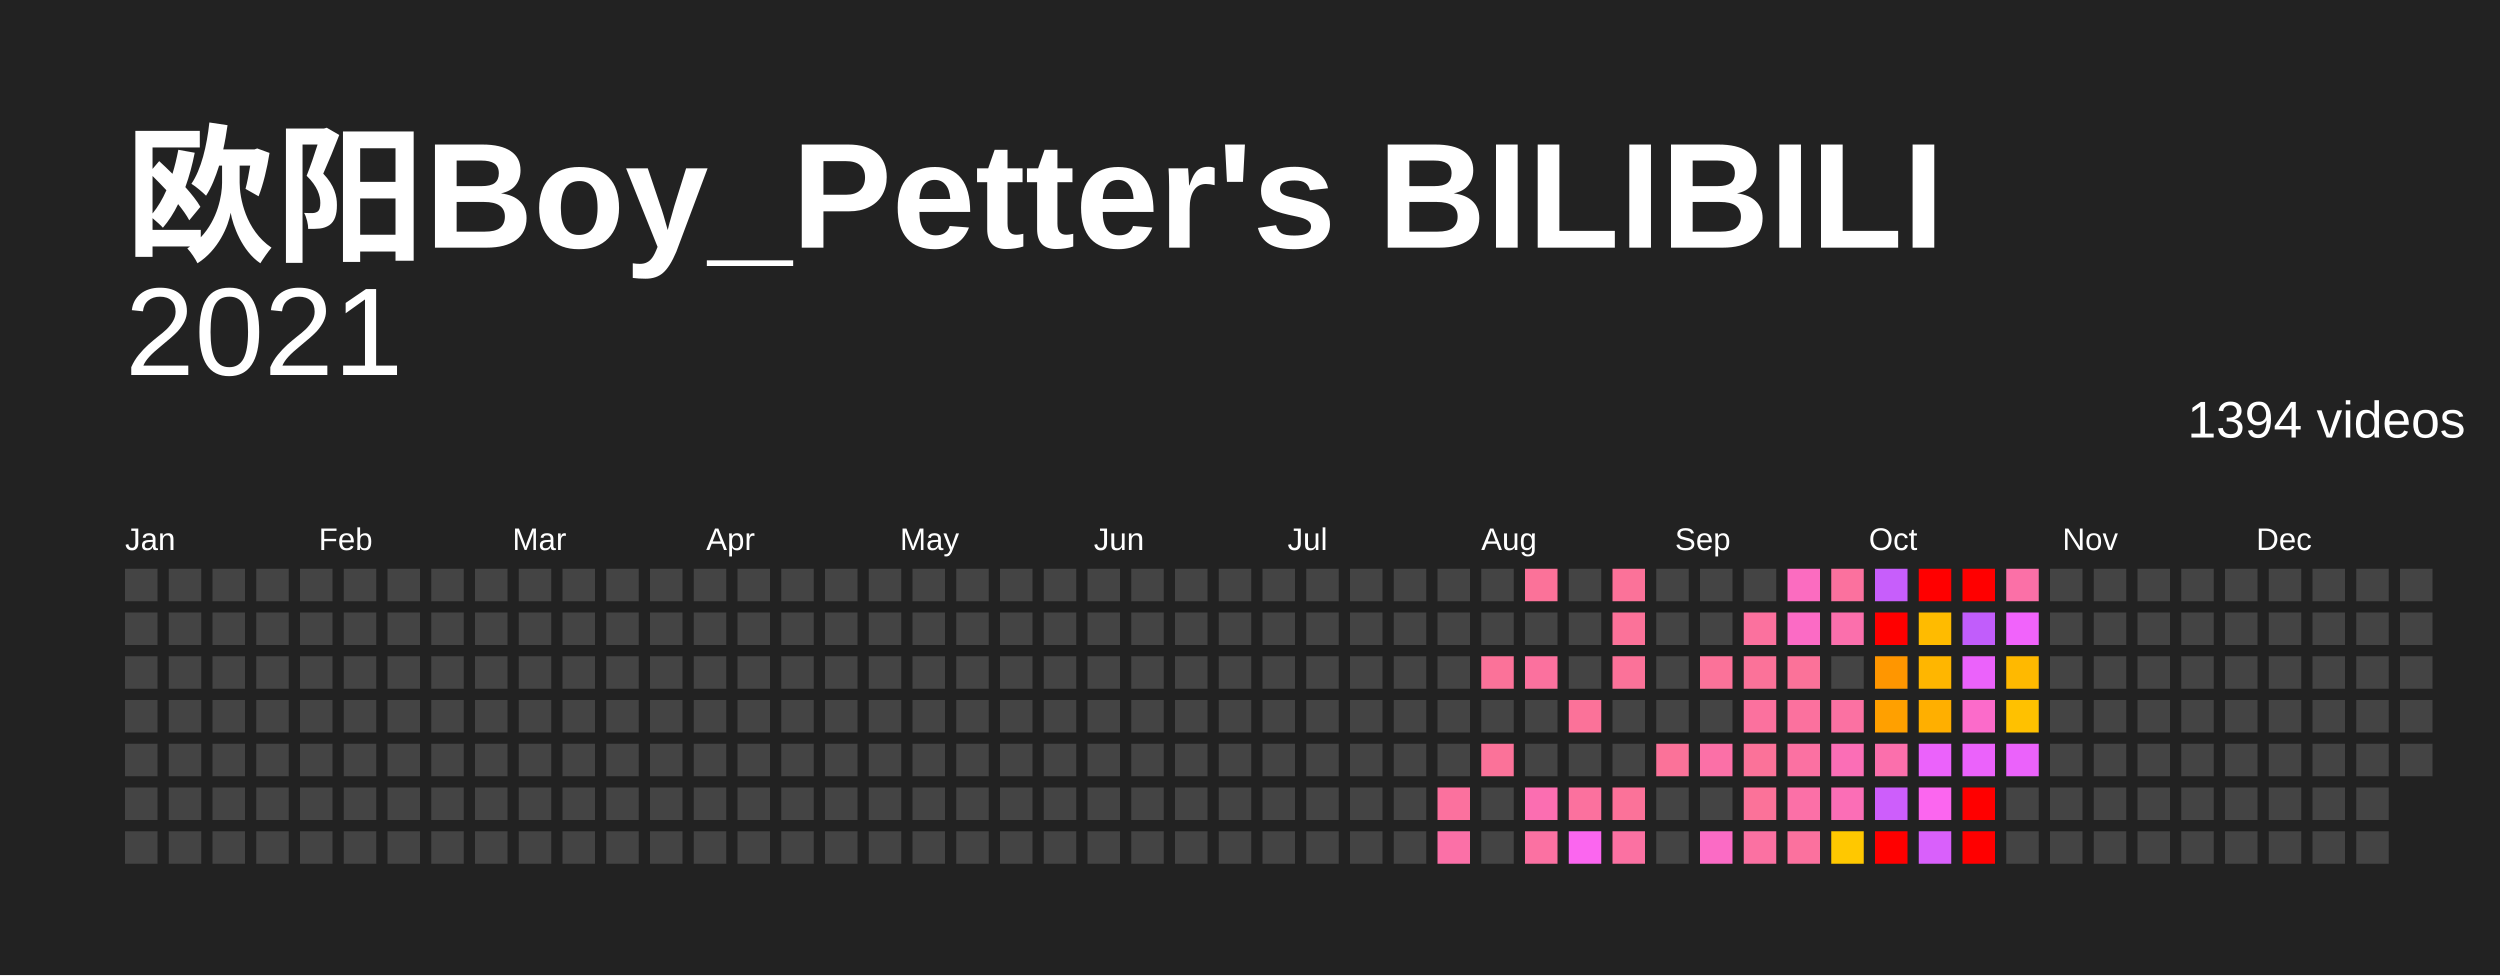
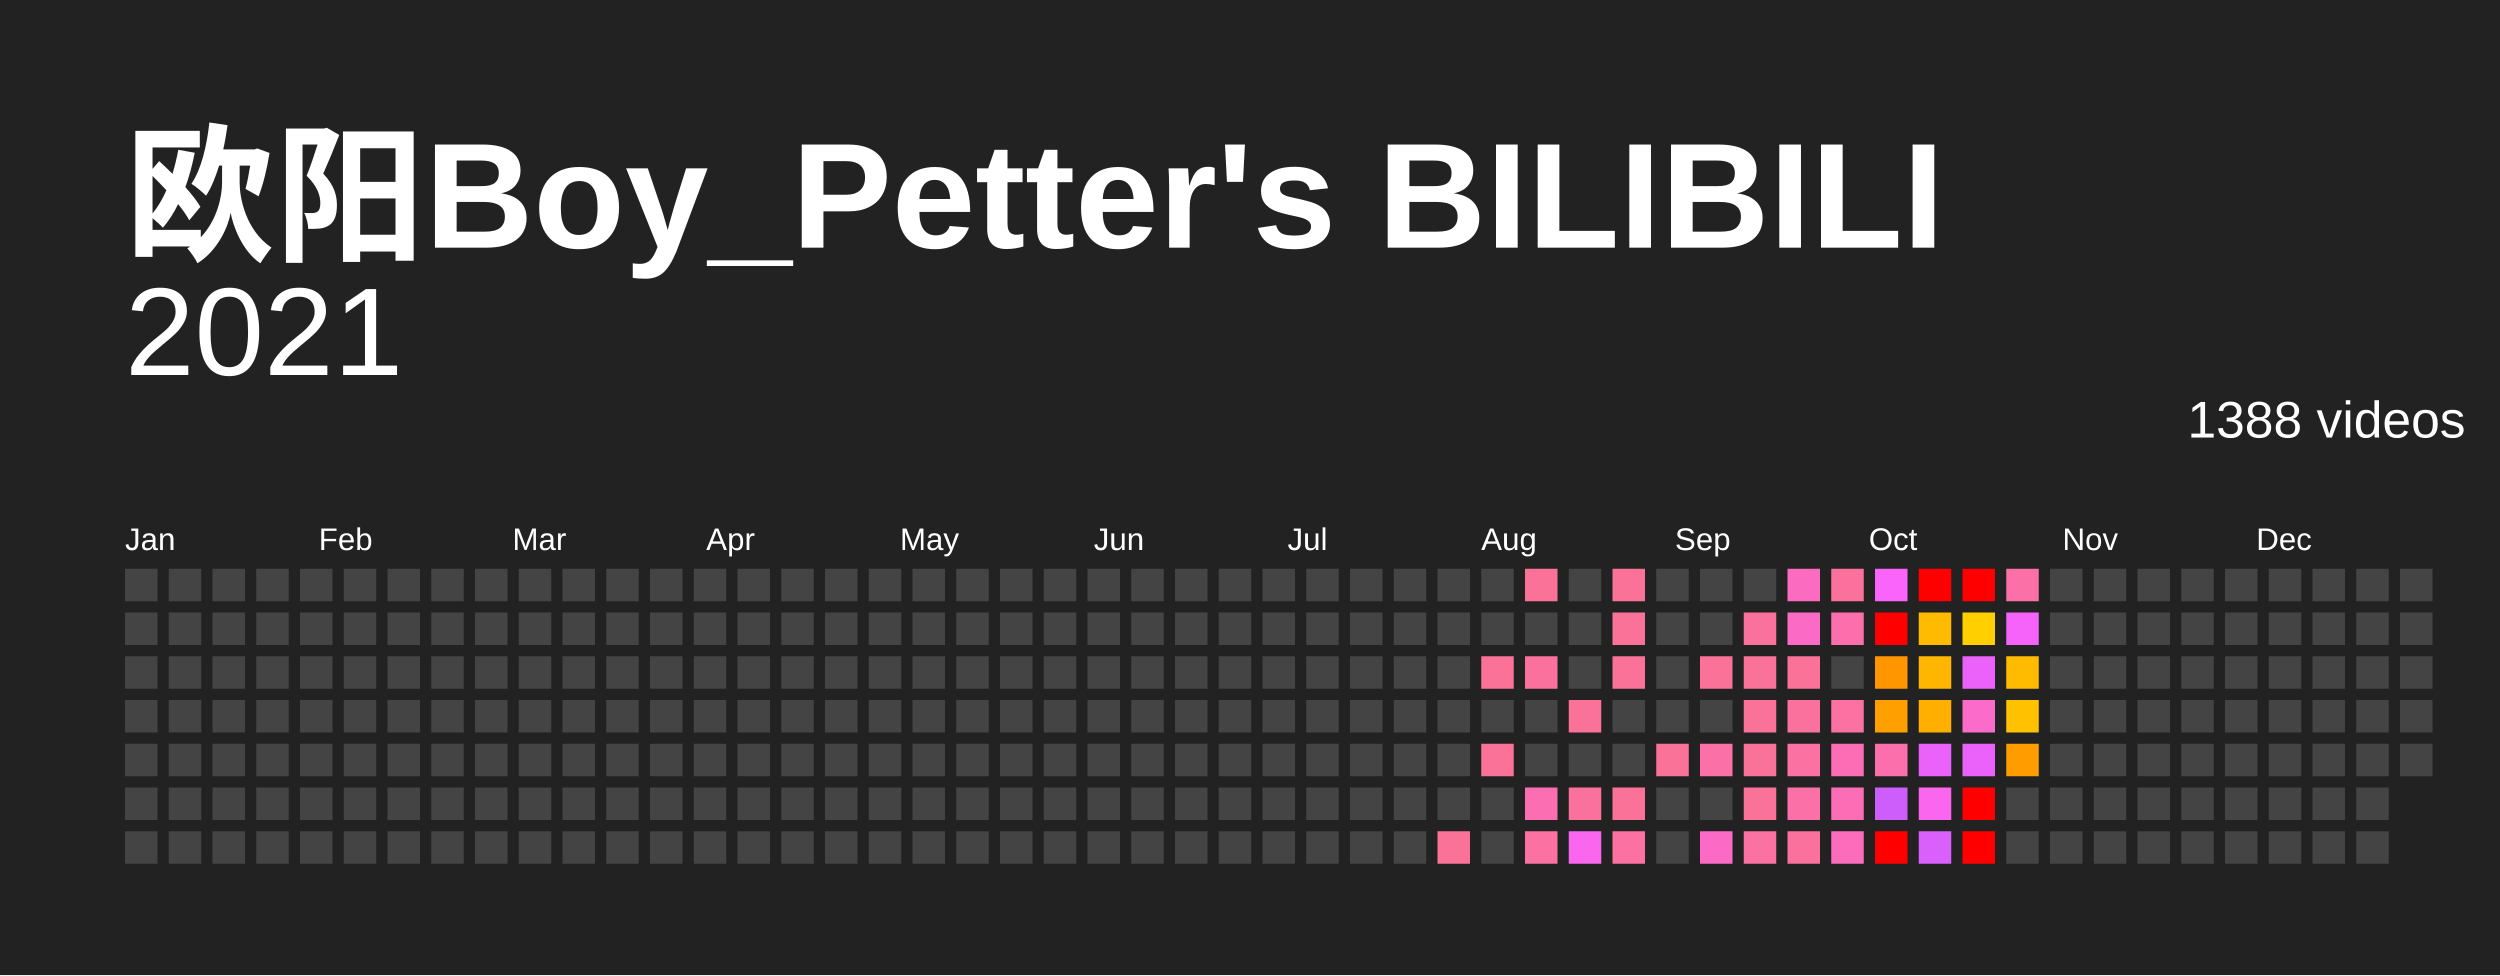
<svg xmlns="http://www.w3.org/2000/svg" baseProfile="full" height="78mm" version="1.1" viewBox="0,0,200,78" width="200mm">
  <defs />
  <rect fill="#222222" height="78" width="200" x="0" y="0" />
  <text fill="#FFFFFF" style="font-size:12px; font-family:Arial; font-weight:bold;" x="10" y="20">欧阳Boy_Petter's BILIBILI</text>
  <text alignment-baseline="hanging" fill="#FFFFFF" style="font-size:10.0px; font-family:Arial;" x="10" y="30">2021</text>
-   <text alignment-baseline="hanging" fill="#FFFFFF" style="font-size:4.125px; font-family:Arial;" x="175" y="35">1394 videos</text>
+   <text alignment-baseline="hanging" fill="#FFFFFF" style="font-size:4.125px; font-family:Arial;" x="175" y="35">1388 videos</text>
  <text fill="#FFFFFF" style="font-size:2.5px; font-family:Arial" x="10.0" y="44">Jan</text>
  <text fill="#FFFFFF" style="font-size:2.5px; font-family:Arial" x="25.5" y="44">Feb</text>
  <text fill="#FFFFFF" style="font-size:2.5px; font-family:Arial" x="41.0" y="44">Mar</text>
  <text fill="#FFFFFF" style="font-size:2.5px; font-family:Arial" x="56.5" y="44">Apr</text>
  <text fill="#FFFFFF" style="font-size:2.5px; font-family:Arial" x="72.0" y="44">May</text>
  <text fill="#FFFFFF" style="font-size:2.5px; font-family:Arial" x="87.5" y="44">Jun</text>
  <text fill="#FFFFFF" style="font-size:2.5px; font-family:Arial" x="103.0" y="44">Jul</text>
  <text fill="#FFFFFF" style="font-size:2.5px; font-family:Arial" x="118.5" y="44">Aug</text>
  <text fill="#FFFFFF" style="font-size:2.5px; font-family:Arial" x="134.0" y="44">Sep</text>
  <text fill="#FFFFFF" style="font-size:2.5px; font-family:Arial" x="149.5" y="44">Oct</text>
  <text fill="#FFFFFF" style="font-size:2.5px; font-family:Arial" x="165.0" y="44">Nov</text>
  <text fill="#FFFFFF" style="font-size:2.5px; font-family:Arial" x="180.5" y="44">Dec</text>
  <rect fill="#444444" height="2.6" width="2.6" x="10.0" y="45.5" />
  <rect fill="#444444" height="2.6" width="2.6" x="10.0" y="49.0" />
  <rect fill="#444444" height="2.6" width="2.6" x="10.0" y="52.5" />
  <rect fill="#444444" height="2.6" width="2.6" x="10.0" y="56.0" />
  <rect fill="#444444" height="2.6" width="2.6" x="10.0" y="59.5" />
  <rect fill="#444444" height="2.6" width="2.6" x="10.0" y="63.0" />
  <rect fill="#444444" height="2.6" width="2.6" x="10.0" y="66.5" />
  <rect fill="#444444" height="2.6" width="2.6" x="13.5" y="45.5" />
  <rect fill="#444444" height="2.6" width="2.6" x="13.5" y="49.0" />
  <rect fill="#444444" height="2.6" width="2.6" x="13.5" y="52.5" />
  <rect fill="#444444" height="2.6" width="2.6" x="13.5" y="56.0" />
  <rect fill="#444444" height="2.6" width="2.6" x="13.5" y="59.5" />
  <rect fill="#444444" height="2.6" width="2.6" x="13.5" y="63.0" />
  <rect fill="#444444" height="2.6" width="2.6" x="13.5" y="66.5" />
  <rect fill="#444444" height="2.6" width="2.6" x="17.0" y="45.5" />
  <rect fill="#444444" height="2.6" width="2.6" x="17.0" y="49.0" />
  <rect fill="#444444" height="2.6" width="2.6" x="17.0" y="52.5" />
  <rect fill="#444444" height="2.6" width="2.6" x="17.0" y="56.0" />
  <rect fill="#444444" height="2.6" width="2.6" x="17.0" y="59.5" />
  <rect fill="#444444" height="2.6" width="2.6" x="17.0" y="63.0" />
  <rect fill="#444444" height="2.6" width="2.6" x="17.0" y="66.5" />
  <rect fill="#444444" height="2.6" width="2.6" x="20.5" y="45.5" />
  <rect fill="#444444" height="2.6" width="2.6" x="20.5" y="49.0" />
  <rect fill="#444444" height="2.6" width="2.6" x="20.5" y="52.5" />
  <rect fill="#444444" height="2.6" width="2.6" x="20.5" y="56.0" />
  <rect fill="#444444" height="2.6" width="2.6" x="20.5" y="59.5" />
  <rect fill="#444444" height="2.6" width="2.6" x="20.5" y="63.0" />
  <rect fill="#444444" height="2.6" width="2.6" x="20.5" y="66.5" />
  <rect fill="#444444" height="2.6" width="2.6" x="24.0" y="45.5" />
  <rect fill="#444444" height="2.6" width="2.6" x="24.0" y="49.0" />
  <rect fill="#444444" height="2.6" width="2.6" x="24.0" y="52.5" />
  <rect fill="#444444" height="2.6" width="2.6" x="24.0" y="56.0" />
  <rect fill="#444444" height="2.6" width="2.6" x="24.0" y="59.5" />
  <rect fill="#444444" height="2.6" width="2.6" x="24.0" y="63.0" />
  <rect fill="#444444" height="2.6" width="2.6" x="24.0" y="66.5" />
  <rect fill="#444444" height="2.6" width="2.6" x="27.5" y="45.5" />
  <rect fill="#444444" height="2.6" width="2.6" x="27.5" y="49.0" />
  <rect fill="#444444" height="2.6" width="2.6" x="27.5" y="52.5" />
  <rect fill="#444444" height="2.6" width="2.6" x="27.5" y="56.0" />
  <rect fill="#444444" height="2.6" width="2.6" x="27.5" y="59.5" />
  <rect fill="#444444" height="2.6" width="2.6" x="27.5" y="63.0" />
  <rect fill="#444444" height="2.6" width="2.6" x="27.5" y="66.5" />
  <rect fill="#444444" height="2.6" width="2.6" x="31.0" y="45.5" />
  <rect fill="#444444" height="2.6" width="2.6" x="31.0" y="49.0" />
  <rect fill="#444444" height="2.6" width="2.6" x="31.0" y="52.5" />
  <rect fill="#444444" height="2.6" width="2.6" x="31.0" y="56.0" />
  <rect fill="#444444" height="2.6" width="2.6" x="31.0" y="59.5" />
  <rect fill="#444444" height="2.6" width="2.6" x="31.0" y="63.0" />
  <rect fill="#444444" height="2.6" width="2.6" x="31.0" y="66.5" />
  <rect fill="#444444" height="2.6" width="2.6" x="34.5" y="45.5" />
  <rect fill="#444444" height="2.6" width="2.6" x="34.5" y="49.0" />
  <rect fill="#444444" height="2.6" width="2.6" x="34.5" y="52.5" />
  <rect fill="#444444" height="2.6" width="2.6" x="34.5" y="56.0" />
  <rect fill="#444444" height="2.6" width="2.6" x="34.5" y="59.5" />
  <rect fill="#444444" height="2.6" width="2.6" x="34.5" y="63.0" />
  <rect fill="#444444" height="2.6" width="2.6" x="34.5" y="66.5" />
  <rect fill="#444444" height="2.6" width="2.6" x="38.0" y="45.5" />
  <rect fill="#444444" height="2.6" width="2.6" x="38.0" y="49.0" />
  <rect fill="#444444" height="2.6" width="2.6" x="38.0" y="52.5" />
  <rect fill="#444444" height="2.6" width="2.6" x="38.0" y="56.0" />
  <rect fill="#444444" height="2.6" width="2.6" x="38.0" y="59.5" />
  <rect fill="#444444" height="2.6" width="2.6" x="38.0" y="63.0" />
  <rect fill="#444444" height="2.6" width="2.6" x="38.0" y="66.5" />
  <rect fill="#444444" height="2.6" width="2.6" x="41.5" y="45.5" />
  <rect fill="#444444" height="2.6" width="2.6" x="41.5" y="49.0" />
  <rect fill="#444444" height="2.6" width="2.6" x="41.5" y="52.5" />
  <rect fill="#444444" height="2.6" width="2.6" x="41.5" y="56.0" />
  <rect fill="#444444" height="2.6" width="2.6" x="41.5" y="59.5" />
  <rect fill="#444444" height="2.6" width="2.6" x="41.5" y="63.0" />
  <rect fill="#444444" height="2.6" width="2.6" x="41.5" y="66.5" />
  <rect fill="#444444" height="2.6" width="2.6" x="45.0" y="45.5" />
  <rect fill="#444444" height="2.6" width="2.6" x="45.0" y="49.0" />
  <rect fill="#444444" height="2.6" width="2.6" x="45.0" y="52.5" />
  <rect fill="#444444" height="2.6" width="2.6" x="45.0" y="56.0" />
  <rect fill="#444444" height="2.6" width="2.6" x="45.0" y="59.5" />
  <rect fill="#444444" height="2.6" width="2.6" x="45.0" y="63.0" />
  <rect fill="#444444" height="2.6" width="2.6" x="45.0" y="66.5" />
  <rect fill="#444444" height="2.6" width="2.6" x="48.5" y="45.5" />
  <rect fill="#444444" height="2.6" width="2.6" x="48.5" y="49.0" />
  <rect fill="#444444" height="2.6" width="2.6" x="48.5" y="52.5" />
  <rect fill="#444444" height="2.6" width="2.6" x="48.5" y="56.0" />
  <rect fill="#444444" height="2.6" width="2.6" x="48.5" y="59.5" />
  <rect fill="#444444" height="2.6" width="2.6" x="48.5" y="63.0" />
  <rect fill="#444444" height="2.6" width="2.6" x="48.5" y="66.5" />
  <rect fill="#444444" height="2.6" width="2.6" x="52.0" y="45.5" />
  <rect fill="#444444" height="2.6" width="2.6" x="52.0" y="49.0" />
  <rect fill="#444444" height="2.6" width="2.6" x="52.0" y="52.5" />
  <rect fill="#444444" height="2.6" width="2.6" x="52.0" y="56.0" />
  <rect fill="#444444" height="2.6" width="2.6" x="52.0" y="59.5" />
  <rect fill="#444444" height="2.6" width="2.6" x="52.0" y="63.0" />
  <rect fill="#444444" height="2.6" width="2.6" x="52.0" y="66.5" />
  <rect fill="#444444" height="2.6" width="2.6" x="55.5" y="45.5" />
  <rect fill="#444444" height="2.6" width="2.6" x="55.5" y="49.0" />
  <rect fill="#444444" height="2.6" width="2.6" x="55.5" y="52.5" />
  <rect fill="#444444" height="2.6" width="2.6" x="55.5" y="56.0" />
  <rect fill="#444444" height="2.6" width="2.6" x="55.5" y="59.5" />
  <rect fill="#444444" height="2.6" width="2.6" x="55.5" y="63.0" />
  <rect fill="#444444" height="2.6" width="2.6" x="55.5" y="66.5" />
  <rect fill="#444444" height="2.6" width="2.6" x="59.0" y="45.5" />
  <rect fill="#444444" height="2.6" width="2.6" x="59.0" y="49.0" />
  <rect fill="#444444" height="2.6" width="2.6" x="59.0" y="52.5" />
  <rect fill="#444444" height="2.6" width="2.6" x="59.0" y="56.0" />
  <rect fill="#444444" height="2.6" width="2.6" x="59.0" y="59.5" />
  <rect fill="#444444" height="2.6" width="2.6" x="59.0" y="63.0" />
  <rect fill="#444444" height="2.6" width="2.6" x="59.0" y="66.5" />
  <rect fill="#444444" height="2.6" width="2.6" x="62.5" y="45.5" />
  <rect fill="#444444" height="2.6" width="2.6" x="62.5" y="49.0" />
  <rect fill="#444444" height="2.6" width="2.6" x="62.5" y="52.5" />
  <rect fill="#444444" height="2.6" width="2.6" x="62.5" y="56.0" />
  <rect fill="#444444" height="2.6" width="2.6" x="62.5" y="59.5" />
  <rect fill="#444444" height="2.6" width="2.6" x="62.5" y="63.0" />
  <rect fill="#444444" height="2.6" width="2.6" x="62.5" y="66.5" />
  <rect fill="#444444" height="2.6" width="2.6" x="66.0" y="45.5" />
  <rect fill="#444444" height="2.6" width="2.6" x="66.0" y="49.0" />
  <rect fill="#444444" height="2.6" width="2.6" x="66.0" y="52.5" />
  <rect fill="#444444" height="2.6" width="2.6" x="66.0" y="56.0" />
  <rect fill="#444444" height="2.6" width="2.6" x="66.0" y="59.5" />
  <rect fill="#444444" height="2.6" width="2.6" x="66.0" y="63.0" />
  <rect fill="#444444" height="2.6" width="2.6" x="66.0" y="66.5" />
  <rect fill="#444444" height="2.6" width="2.6" x="69.5" y="45.5" />
  <rect fill="#444444" height="2.6" width="2.6" x="69.5" y="49.0" />
  <rect fill="#444444" height="2.6" width="2.6" x="69.5" y="52.5" />
  <rect fill="#444444" height="2.6" width="2.6" x="69.5" y="56.0" />
  <rect fill="#444444" height="2.6" width="2.6" x="69.5" y="59.5" />
  <rect fill="#444444" height="2.6" width="2.6" x="69.5" y="63.0" />
  <rect fill="#444444" height="2.6" width="2.6" x="69.5" y="66.5" />
  <rect fill="#444444" height="2.6" width="2.6" x="73.0" y="45.5" />
  <rect fill="#444444" height="2.6" width="2.6" x="73.0" y="49.0" />
  <rect fill="#444444" height="2.6" width="2.6" x="73.0" y="52.5" />
  <rect fill="#444444" height="2.6" width="2.6" x="73.0" y="56.0" />
  <rect fill="#444444" height="2.6" width="2.6" x="73.0" y="59.5" />
  <rect fill="#444444" height="2.6" width="2.6" x="73.0" y="63.0" />
  <rect fill="#444444" height="2.6" width="2.6" x="73.0" y="66.5" />
  <rect fill="#444444" height="2.6" width="2.6" x="76.5" y="45.5" />
  <rect fill="#444444" height="2.6" width="2.6" x="76.5" y="49.0" />
  <rect fill="#444444" height="2.6" width="2.6" x="76.5" y="52.5" />
  <rect fill="#444444" height="2.6" width="2.6" x="76.5" y="56.0" />
  <rect fill="#444444" height="2.6" width="2.6" x="76.5" y="59.5" />
  <rect fill="#444444" height="2.6" width="2.6" x="76.5" y="63.0" />
  <rect fill="#444444" height="2.6" width="2.6" x="76.5" y="66.5" />
  <rect fill="#444444" height="2.6" width="2.6" x="80.0" y="45.5" />
  <rect fill="#444444" height="2.6" width="2.6" x="80.0" y="49.0" />
  <rect fill="#444444" height="2.6" width="2.6" x="80.0" y="52.5" />
  <rect fill="#444444" height="2.6" width="2.6" x="80.0" y="56.0" />
  <rect fill="#444444" height="2.6" width="2.6" x="80.0" y="59.5" />
  <rect fill="#444444" height="2.6" width="2.6" x="80.0" y="63.0" />
  <rect fill="#444444" height="2.6" width="2.6" x="80.0" y="66.5" />
  <rect fill="#444444" height="2.6" width="2.6" x="83.5" y="45.5" />
  <rect fill="#444444" height="2.6" width="2.6" x="83.5" y="49.0" />
  <rect fill="#444444" height="2.6" width="2.6" x="83.5" y="52.5" />
  <rect fill="#444444" height="2.6" width="2.6" x="83.5" y="56.0" />
  <rect fill="#444444" height="2.6" width="2.6" x="83.5" y="59.5" />
  <rect fill="#444444" height="2.6" width="2.6" x="83.5" y="63.0" />
  <rect fill="#444444" height="2.6" width="2.6" x="83.5" y="66.5" />
  <rect fill="#444444" height="2.6" width="2.6" x="87.0" y="45.5" />
  <rect fill="#444444" height="2.6" width="2.6" x="87.0" y="49.0" />
  <rect fill="#444444" height="2.6" width="2.6" x="87.0" y="52.5" />
  <rect fill="#444444" height="2.6" width="2.6" x="87.0" y="56.0" />
  <rect fill="#444444" height="2.6" width="2.6" x="87.0" y="59.5" />
  <rect fill="#444444" height="2.6" width="2.6" x="87.0" y="63.0" />
  <rect fill="#444444" height="2.6" width="2.6" x="87.0" y="66.5" />
  <rect fill="#444444" height="2.6" width="2.6" x="90.5" y="45.5" />
  <rect fill="#444444" height="2.6" width="2.6" x="90.5" y="49.0" />
  <rect fill="#444444" height="2.6" width="2.6" x="90.5" y="52.5" />
  <rect fill="#444444" height="2.6" width="2.6" x="90.5" y="56.0" />
  <rect fill="#444444" height="2.6" width="2.6" x="90.5" y="59.5" />
  <rect fill="#444444" height="2.6" width="2.6" x="90.5" y="63.0" />
  <rect fill="#444444" height="2.6" width="2.6" x="90.5" y="66.5" />
  <rect fill="#444444" height="2.6" width="2.6" x="94.0" y="45.5" />
  <rect fill="#444444" height="2.6" width="2.6" x="94.0" y="49.0" />
  <rect fill="#444444" height="2.6" width="2.6" x="94.0" y="52.5" />
  <rect fill="#444444" height="2.6" width="2.6" x="94.0" y="56.0" />
  <rect fill="#444444" height="2.6" width="2.6" x="94.0" y="59.5" />
  <rect fill="#444444" height="2.6" width="2.6" x="94.0" y="63.0" />
  <rect fill="#444444" height="2.6" width="2.6" x="94.0" y="66.5" />
  <rect fill="#444444" height="2.6" width="2.6" x="97.5" y="45.5" />
  <rect fill="#444444" height="2.6" width="2.6" x="97.5" y="49.0" />
  <rect fill="#444444" height="2.6" width="2.6" x="97.5" y="52.5" />
  <rect fill="#444444" height="2.6" width="2.6" x="97.5" y="56.0" />
  <rect fill="#444444" height="2.6" width="2.6" x="97.5" y="59.5" />
  <rect fill="#444444" height="2.6" width="2.6" x="97.5" y="63.0" />
  <rect fill="#444444" height="2.6" width="2.6" x="97.5" y="66.5" />
  <rect fill="#444444" height="2.6" width="2.6" x="101.0" y="45.5" />
  <rect fill="#444444" height="2.6" width="2.6" x="101.0" y="49.0" />
  <rect fill="#444444" height="2.6" width="2.6" x="101.0" y="52.5" />
  <rect fill="#444444" height="2.6" width="2.6" x="101.0" y="56.0" />
  <rect fill="#444444" height="2.6" width="2.6" x="101.0" y="59.5" />
  <rect fill="#444444" height="2.6" width="2.6" x="101.0" y="63.0" />
  <rect fill="#444444" height="2.6" width="2.6" x="101.0" y="66.5" />
  <rect fill="#444444" height="2.6" width="2.6" x="104.5" y="45.5" />
  <rect fill="#444444" height="2.6" width="2.6" x="104.5" y="49.0" />
  <rect fill="#444444" height="2.6" width="2.6" x="104.5" y="52.5" />
  <rect fill="#444444" height="2.6" width="2.6" x="104.5" y="56.0" />
  <rect fill="#444444" height="2.6" width="2.6" x="104.5" y="59.5" />
  <rect fill="#444444" height="2.6" width="2.6" x="104.5" y="63.0" />
  <rect fill="#444444" height="2.6" width="2.6" x="104.5" y="66.5" />
  <rect fill="#444444" height="2.6" width="2.6" x="108.0" y="45.5" />
  <rect fill="#444444" height="2.6" width="2.6" x="108.0" y="49.0" />
  <rect fill="#444444" height="2.6" width="2.6" x="108.0" y="52.5" />
  <rect fill="#444444" height="2.6" width="2.6" x="108.0" y="56.0" />
  <rect fill="#444444" height="2.6" width="2.6" x="108.0" y="59.5" />
  <rect fill="#444444" height="2.6" width="2.6" x="108.0" y="63.0" />
  <rect fill="#444444" height="2.6" width="2.6" x="108.0" y="66.5" />
  <rect fill="#444444" height="2.6" width="2.6" x="111.5" y="45.5" />
  <rect fill="#444444" height="2.6" width="2.6" x="111.5" y="49.0" />
  <rect fill="#444444" height="2.6" width="2.6" x="111.5" y="52.5" />
  <rect fill="#444444" height="2.6" width="2.6" x="111.5" y="56.0" />
  <rect fill="#444444" height="2.6" width="2.6" x="111.5" y="59.5" />
  <rect fill="#444444" height="2.6" width="2.6" x="111.5" y="63.0" />
  <rect fill="#444444" height="2.6" width="2.6" x="111.5" y="66.5" />
  <rect fill="#444444" height="2.6" width="2.6" x="115.0" y="45.5" />
  <rect fill="#444444" height="2.6" width="2.6" x="115.0" y="49.0" />
  <rect fill="#444444" height="2.6" width="2.6" x="115.0" y="52.5" />
  <rect fill="#444444" height="2.6" width="2.6" x="115.0" y="56.0" />
  <rect fill="#444444" height="2.6" width="2.6" x="115.0" y="59.5" />
-   <rect fill="#fb719e" height="2.6" width="2.6" x="115.0" y="63.0" />
-   <rect fill="#fb70a7" height="2.6" width="2.6" x="115.0" y="66.5" />
+   <rect fill="#444444" height="2.6" width="2.6" x="115.0" y="63.0" />
+   <rect fill="#fb7299" height="2.6" width="2.6" x="115.0" y="66.5" />
  <rect fill="#444444" height="2.6" width="2.6" x="118.5" y="45.5" />
  <rect fill="#444444" height="2.6" width="2.6" x="118.5" y="49.0" />
  <rect fill="#fb7299" height="2.6" width="2.6" x="118.5" y="52.5" />
  <rect fill="#444444" height="2.6" width="2.6" x="118.5" y="56.0" />
  <rect fill="#fb7299" height="2.6" width="2.6" x="118.5" y="59.5" />
  <rect fill="#444444" height="2.6" width="2.6" x="118.5" y="63.0" />
  <rect fill="#444444" height="2.6" width="2.6" x="118.5" y="66.5" />
  <rect fill="#fb7299" height="2.6" width="2.6" x="122.0" y="45.5" />
  <rect fill="#444444" height="2.6" width="2.6" x="122.0" y="49.0" />
  <rect fill="#fb719e" height="2.6" width="2.6" x="122.0" y="52.5" />
  <rect fill="#444444" height="2.6" width="2.6" x="122.0" y="56.0" />
  <rect fill="#444444" height="2.6" width="2.6" x="122.0" y="59.5" />
  <rect fill="#fb6eb1" height="2.6" width="2.6" x="122.0" y="63.0" />
  <rect fill="#fb71a2" height="2.6" width="2.6" x="122.0" y="66.5" />
  <rect fill="#444444" height="2.6" width="2.6" x="125.5" y="45.5" />
  <rect fill="#444444" height="2.6" width="2.6" x="125.5" y="49.0" />
  <rect fill="#444444" height="2.6" width="2.6" x="125.5" y="52.5" />
  <rect fill="#fb7299" height="2.6" width="2.6" x="125.5" y="56.0" />
  <rect fill="#444444" height="2.6" width="2.6" x="125.5" y="59.5" />
  <rect fill="#fb719e" height="2.6" width="2.6" x="125.5" y="63.0" />
  <rect fill="#fb66ef" height="2.6" width="2.6" x="125.5" y="66.5" />
  <rect fill="#fb7299" height="2.6" width="2.6" x="129.0" y="45.5" />
  <rect fill="#fb7299" height="2.6" width="2.6" x="129.0" y="49.0" />
  <rect fill="#fb7299" height="2.6" width="2.6" x="129.0" y="52.5" />
  <rect fill="#444444" height="2.6" width="2.6" x="129.0" y="56.0" />
  <rect fill="#444444" height="2.6" width="2.6" x="129.0" y="59.5" />
  <rect fill="#fb7299" height="2.6" width="2.6" x="129.0" y="63.0" />
  <rect fill="#fb71a2" height="2.6" width="2.6" x="129.0" y="66.5" />
  <rect fill="#444444" height="2.6" width="2.6" x="132.5" y="45.5" />
  <rect fill="#444444" height="2.6" width="2.6" x="132.5" y="49.0" />
  <rect fill="#444444" height="2.6" width="2.6" x="132.5" y="52.5" />
  <rect fill="#444444" height="2.6" width="2.6" x="132.5" y="56.0" />
  <rect fill="#fb7299" height="2.6" width="2.6" x="132.5" y="59.5" />
  <rect fill="#444444" height="2.6" width="2.6" x="132.5" y="63.0" />
  <rect fill="#444444" height="2.6" width="2.6" x="132.5" y="66.5" />
  <rect fill="#444444" height="2.6" width="2.6" x="136.0" y="45.5" />
  <rect fill="#444444" height="2.6" width="2.6" x="136.0" y="49.0" />
  <rect fill="#fb7299" height="2.6" width="2.6" x="136.0" y="52.5" />
  <rect fill="#444444" height="2.6" width="2.6" x="136.0" y="56.0" />
  <rect fill="#fb70a7" height="2.6" width="2.6" x="136.0" y="59.5" />
  <rect fill="#444444" height="2.6" width="2.6" x="136.0" y="63.0" />
  <rect fill="#fb6bc5" height="2.6" width="2.6" x="136.0" y="66.5" />
  <rect fill="#444444" height="2.6" width="2.6" x="139.5" y="45.5" />
  <rect fill="#fb719e" height="2.6" width="2.6" x="139.5" y="49.0" />
  <rect fill="#fb7299" height="2.6" width="2.6" x="139.5" y="52.5" />
-   <rect fill="#fb719e" height="2.6" width="2.6" x="139.5" y="56.0" />
+   <rect fill="#fb7299" height="2.6" width="2.6" x="139.5" y="56.0" />
  <rect fill="#fb7299" height="2.6" width="2.6" x="139.5" y="59.5" />
  <rect fill="#fb7299" height="2.6" width="2.6" x="139.5" y="63.0" />
  <rect fill="#fb71a2" height="2.6" width="2.6" x="139.5" y="66.5" />
  <rect fill="#fb6cc0" height="2.6" width="2.6" x="143.0" y="45.5" />
  <rect fill="#fb6bc5" height="2.6" width="2.6" x="143.0" y="49.0" />
  <rect fill="#fb7299" height="2.6" width="2.6" x="143.0" y="52.5" />
  <rect fill="#fb719e" height="2.6" width="2.6" x="143.0" y="56.0" />
  <rect fill="#fb71a2" height="2.6" width="2.6" x="143.0" y="59.5" />
  <rect fill="#fb70a7" height="2.6" width="2.6" x="143.0" y="63.0" />
  <rect fill="#fb719e" height="2.6" width="2.6" x="143.0" y="66.5" />
  <rect fill="#fb719e" height="2.6" width="2.6" x="146.5" y="45.5" />
  <rect fill="#fb6fac" height="2.6" width="2.6" x="146.5" y="49.0" />
  <rect fill="#444444" height="2.6" width="2.6" x="146.5" y="52.5" />
  <rect fill="#fb71a2" height="2.6" width="2.6" x="146.5" y="56.0" />
  <rect fill="#fb6eb6" height="2.6" width="2.6" x="146.5" y="59.5" />
  <rect fill="#fb6eb6" height="2.6" width="2.6" x="146.5" y="63.0" />
-   <rect fill="#ffc800" height="2.6" width="2.6" x="146.5" y="66.5" />
-   <rect fill="#c75efb" height="2.6" width="2.6" x="150.0" y="45.5" />
+   <rect fill="#fb6dbb" height="2.6" width="2.6" x="146.5" y="66.5" />
+   <rect fill="#fb64fa" height="2.6" width="2.6" x="150.0" y="45.5" />
  <rect fill="red" height="2.6" width="2.6" x="150.0" y="49.0" />
  <rect fill="#ff9600" height="2.6" width="2.6" x="150.0" y="52.5" />
  <rect fill="#ffa000" height="2.6" width="2.6" x="150.0" y="56.0" />
  <rect fill="#fb6fac" height="2.6" width="2.6" x="150.0" y="59.5" />
  <rect fill="#cd5efb" height="2.6" width="2.6" x="150.0" y="63.0" />
  <rect fill="red" height="2.6" width="2.6" x="150.0" y="66.5" />
  <rect fill="red" height="2.6" width="2.6" x="153.5" y="45.5" />
  <rect fill="#ffbb00" height="2.6" width="2.6" x="153.5" y="49.0" />
  <rect fill="#ffb600" height="2.6" width="2.6" x="153.5" y="52.5" />
  <rect fill="#ffaf00" height="2.6" width="2.6" x="153.5" y="56.0" />
  <rect fill="#eb62fb" height="2.6" width="2.6" x="153.5" y="59.5" />
  <rect fill="#fb66ef" height="2.6" width="2.6" x="153.5" y="63.0" />
  <rect fill="#d960fb" height="2.6" width="2.6" x="153.5" y="66.5" />
  <rect fill="red" height="2.6" width="2.6" x="157.0" y="45.5" />
-   <rect fill="#c15dfb" height="2.6" width="2.6" x="157.0" y="49.0" />
+   <rect fill="#ffcf00" height="2.6" width="2.6" x="157.0" y="49.0" />
  <rect fill="#eb62fb" height="2.6" width="2.6" x="157.0" y="52.5" />
  <rect fill="#fb6bca" height="2.6" width="2.6" x="157.0" y="56.0" />
  <rect fill="#eb62fb" height="2.6" width="2.6" x="157.0" y="59.5" />
  <rect fill="red" height="2.6" width="2.6" x="157.0" y="63.0" />
  <rect fill="red" height="2.6" width="2.6" x="157.0" y="66.5" />
  <rect fill="#fb70a7" height="2.6" width="2.6" x="160.5" y="45.5" />
-   <rect fill="#f163fb" height="2.6" width="2.6" x="160.5" y="49.0" />
-   <rect fill="#ffb900" height="2.6" width="2.6" x="160.5" y="52.5" />
+   <rect fill="#f663fb" height="2.6" width="2.6" x="160.5" y="49.0" />
+   <rect fill="#ffbb00" height="2.6" width="2.6" x="160.5" y="52.5" />
  <rect fill="#ffc100" height="2.6" width="2.6" x="160.5" y="56.0" />
-   <rect fill="#eb62fb" height="2.6" width="2.6" x="160.5" y="59.5" />
+   <rect fill="#ff9d00" height="2.6" width="2.6" x="160.5" y="59.5" />
  <rect fill="#444444" height="2.6" width="2.6" x="160.5" y="63.0" />
  <rect fill="#444444" height="2.6" width="2.6" x="160.5" y="66.5" />
  <rect fill="#444444" height="2.6" width="2.6" x="164.0" y="45.5" />
  <rect fill="#444444" height="2.6" width="2.6" x="164.0" y="49.0" />
  <rect fill="#444444" height="2.6" width="2.6" x="164.0" y="52.5" />
  <rect fill="#444444" height="2.6" width="2.6" x="164.0" y="56.0" />
  <rect fill="#444444" height="2.6" width="2.6" x="164.0" y="59.5" />
  <rect fill="#444444" height="2.6" width="2.6" x="164.0" y="63.0" />
  <rect fill="#444444" height="2.6" width="2.6" x="164.0" y="66.5" />
  <rect fill="#444444" height="2.6" width="2.6" x="167.5" y="45.5" />
  <rect fill="#444444" height="2.6" width="2.6" x="167.5" y="49.0" />
  <rect fill="#444444" height="2.6" width="2.6" x="167.5" y="52.5" />
  <rect fill="#444444" height="2.6" width="2.6" x="167.5" y="56.0" />
  <rect fill="#444444" height="2.6" width="2.6" x="167.5" y="59.5" />
  <rect fill="#444444" height="2.6" width="2.6" x="167.5" y="63.0" />
  <rect fill="#444444" height="2.6" width="2.6" x="167.5" y="66.5" />
  <rect fill="#444444" height="2.6" width="2.6" x="171.0" y="45.5" />
  <rect fill="#444444" height="2.6" width="2.6" x="171.0" y="49.0" />
  <rect fill="#444444" height="2.6" width="2.6" x="171.0" y="52.5" />
  <rect fill="#444444" height="2.6" width="2.6" x="171.0" y="56.0" />
  <rect fill="#444444" height="2.6" width="2.6" x="171.0" y="59.5" />
  <rect fill="#444444" height="2.6" width="2.6" x="171.0" y="63.0" />
  <rect fill="#444444" height="2.6" width="2.6" x="171.0" y="66.5" />
  <rect fill="#444444" height="2.6" width="2.6" x="174.5" y="45.5" />
  <rect fill="#444444" height="2.6" width="2.6" x="174.5" y="49.0" />
  <rect fill="#444444" height="2.6" width="2.6" x="174.5" y="52.5" />
  <rect fill="#444444" height="2.6" width="2.6" x="174.5" y="56.0" />
  <rect fill="#444444" height="2.6" width="2.6" x="174.5" y="59.5" />
  <rect fill="#444444" height="2.6" width="2.6" x="174.5" y="63.0" />
  <rect fill="#444444" height="2.6" width="2.6" x="174.5" y="66.5" />
  <rect fill="#444444" height="2.6" width="2.6" x="178.0" y="45.5" />
  <rect fill="#444444" height="2.6" width="2.6" x="178.0" y="49.0" />
  <rect fill="#444444" height="2.6" width="2.6" x="178.0" y="52.5" />
  <rect fill="#444444" height="2.6" width="2.6" x="178.0" y="56.0" />
  <rect fill="#444444" height="2.6" width="2.6" x="178.0" y="59.5" />
  <rect fill="#444444" height="2.6" width="2.6" x="178.0" y="63.0" />
  <rect fill="#444444" height="2.6" width="2.6" x="178.0" y="66.5" />
  <rect fill="#444444" height="2.6" width="2.6" x="181.5" y="45.5" />
  <rect fill="#444444" height="2.6" width="2.6" x="181.5" y="49.0" />
  <rect fill="#444444" height="2.6" width="2.6" x="181.5" y="52.5" />
  <rect fill="#444444" height="2.6" width="2.6" x="181.5" y="56.0" />
  <rect fill="#444444" height="2.6" width="2.6" x="181.5" y="59.5" />
  <rect fill="#444444" height="2.6" width="2.6" x="181.5" y="63.0" />
  <rect fill="#444444" height="2.6" width="2.6" x="181.5" y="66.5" />
  <rect fill="#444444" height="2.6" width="2.6" x="185.0" y="45.5" />
  <rect fill="#444444" height="2.6" width="2.6" x="185.0" y="49.0" />
  <rect fill="#444444" height="2.6" width="2.6" x="185.0" y="52.5" />
  <rect fill="#444444" height="2.6" width="2.6" x="185.0" y="56.0" />
  <rect fill="#444444" height="2.6" width="2.6" x="185.0" y="59.5" />
  <rect fill="#444444" height="2.6" width="2.6" x="185.0" y="63.0" />
  <rect fill="#444444" height="2.6" width="2.6" x="185.0" y="66.5" />
  <rect fill="#444444" height="2.6" width="2.6" x="188.5" y="45.5" />
  <rect fill="#444444" height="2.6" width="2.6" x="188.5" y="49.0" />
  <rect fill="#444444" height="2.6" width="2.6" x="188.5" y="52.5" />
  <rect fill="#444444" height="2.6" width="2.6" x="188.5" y="56.0" />
  <rect fill="#444444" height="2.6" width="2.6" x="188.5" y="59.5" />
  <rect fill="#444444" height="2.6" width="2.6" x="188.5" y="63.0" />
  <rect fill="#444444" height="2.6" width="2.6" x="188.5" y="66.5" />
  <rect fill="#444444" height="2.6" width="2.6" x="192.0" y="45.5" />
  <rect fill="#444444" height="2.6" width="2.6" x="192.0" y="49.0" />
  <rect fill="#444444" height="2.6" width="2.6" x="192.0" y="52.5" />
  <rect fill="#444444" height="2.6" width="2.6" x="192.0" y="56.0" />
  <rect fill="#444444" height="2.6" width="2.6" x="192.0" y="59.5" />
</svg>
